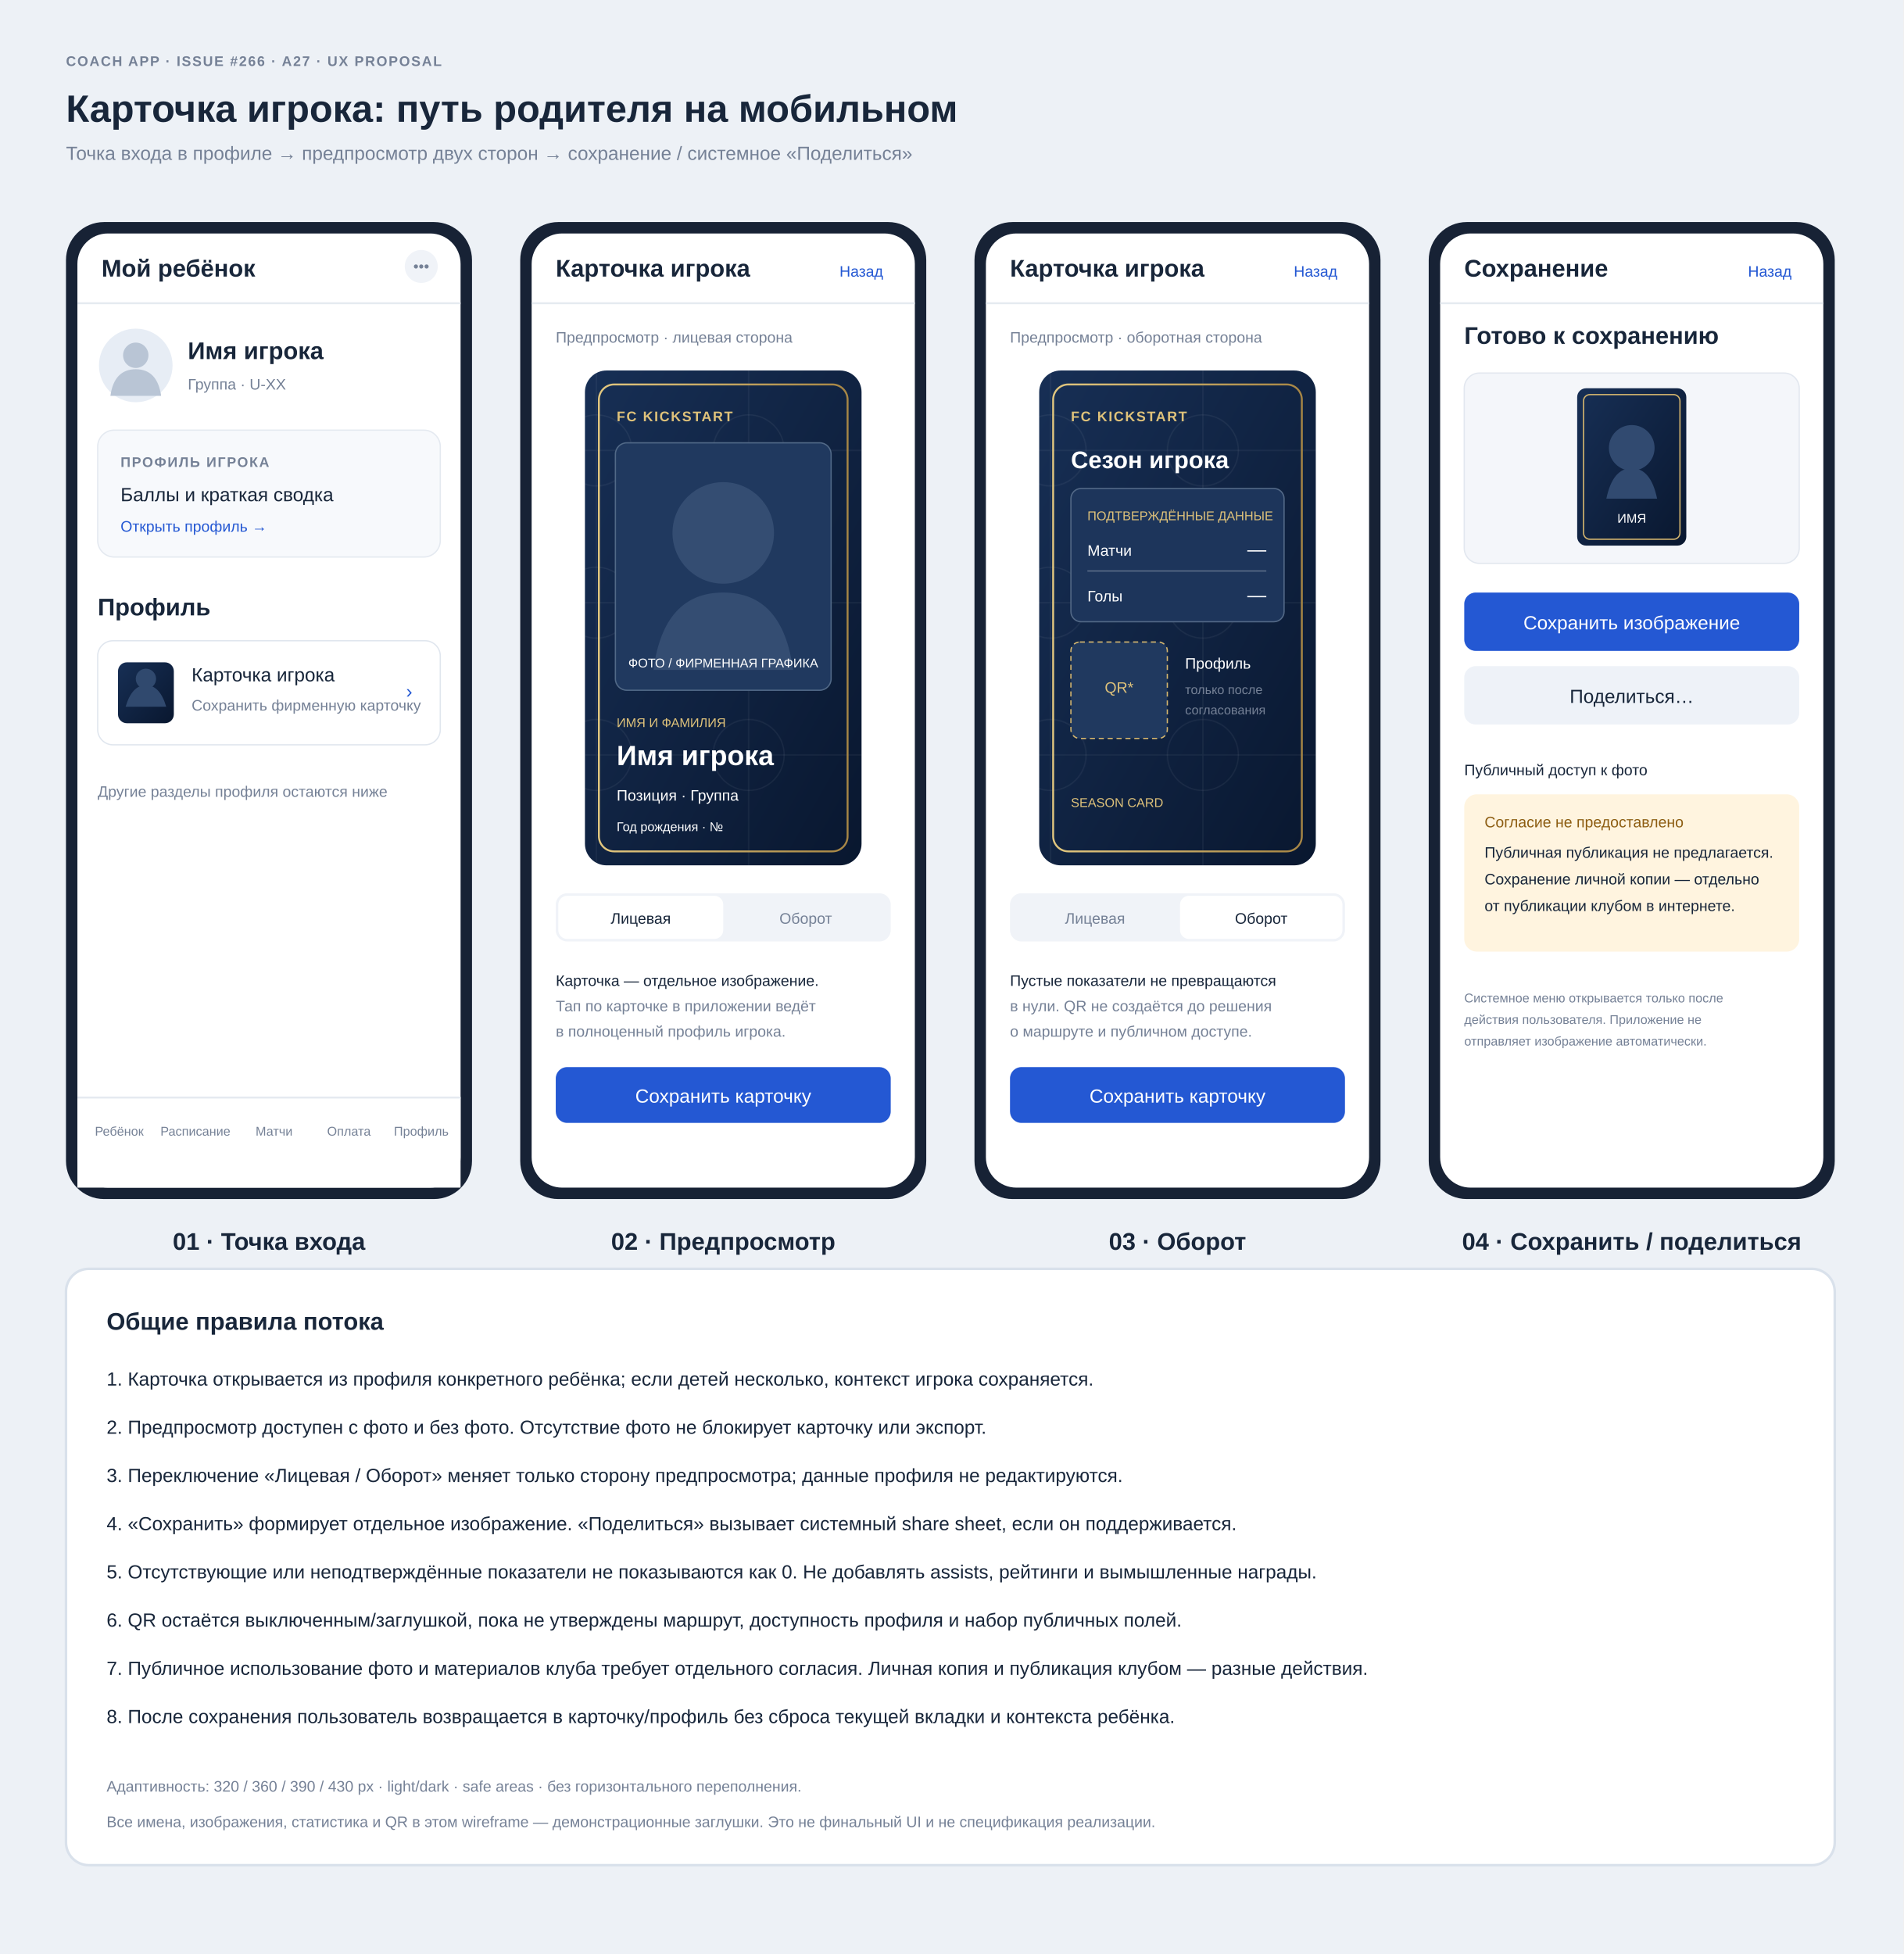
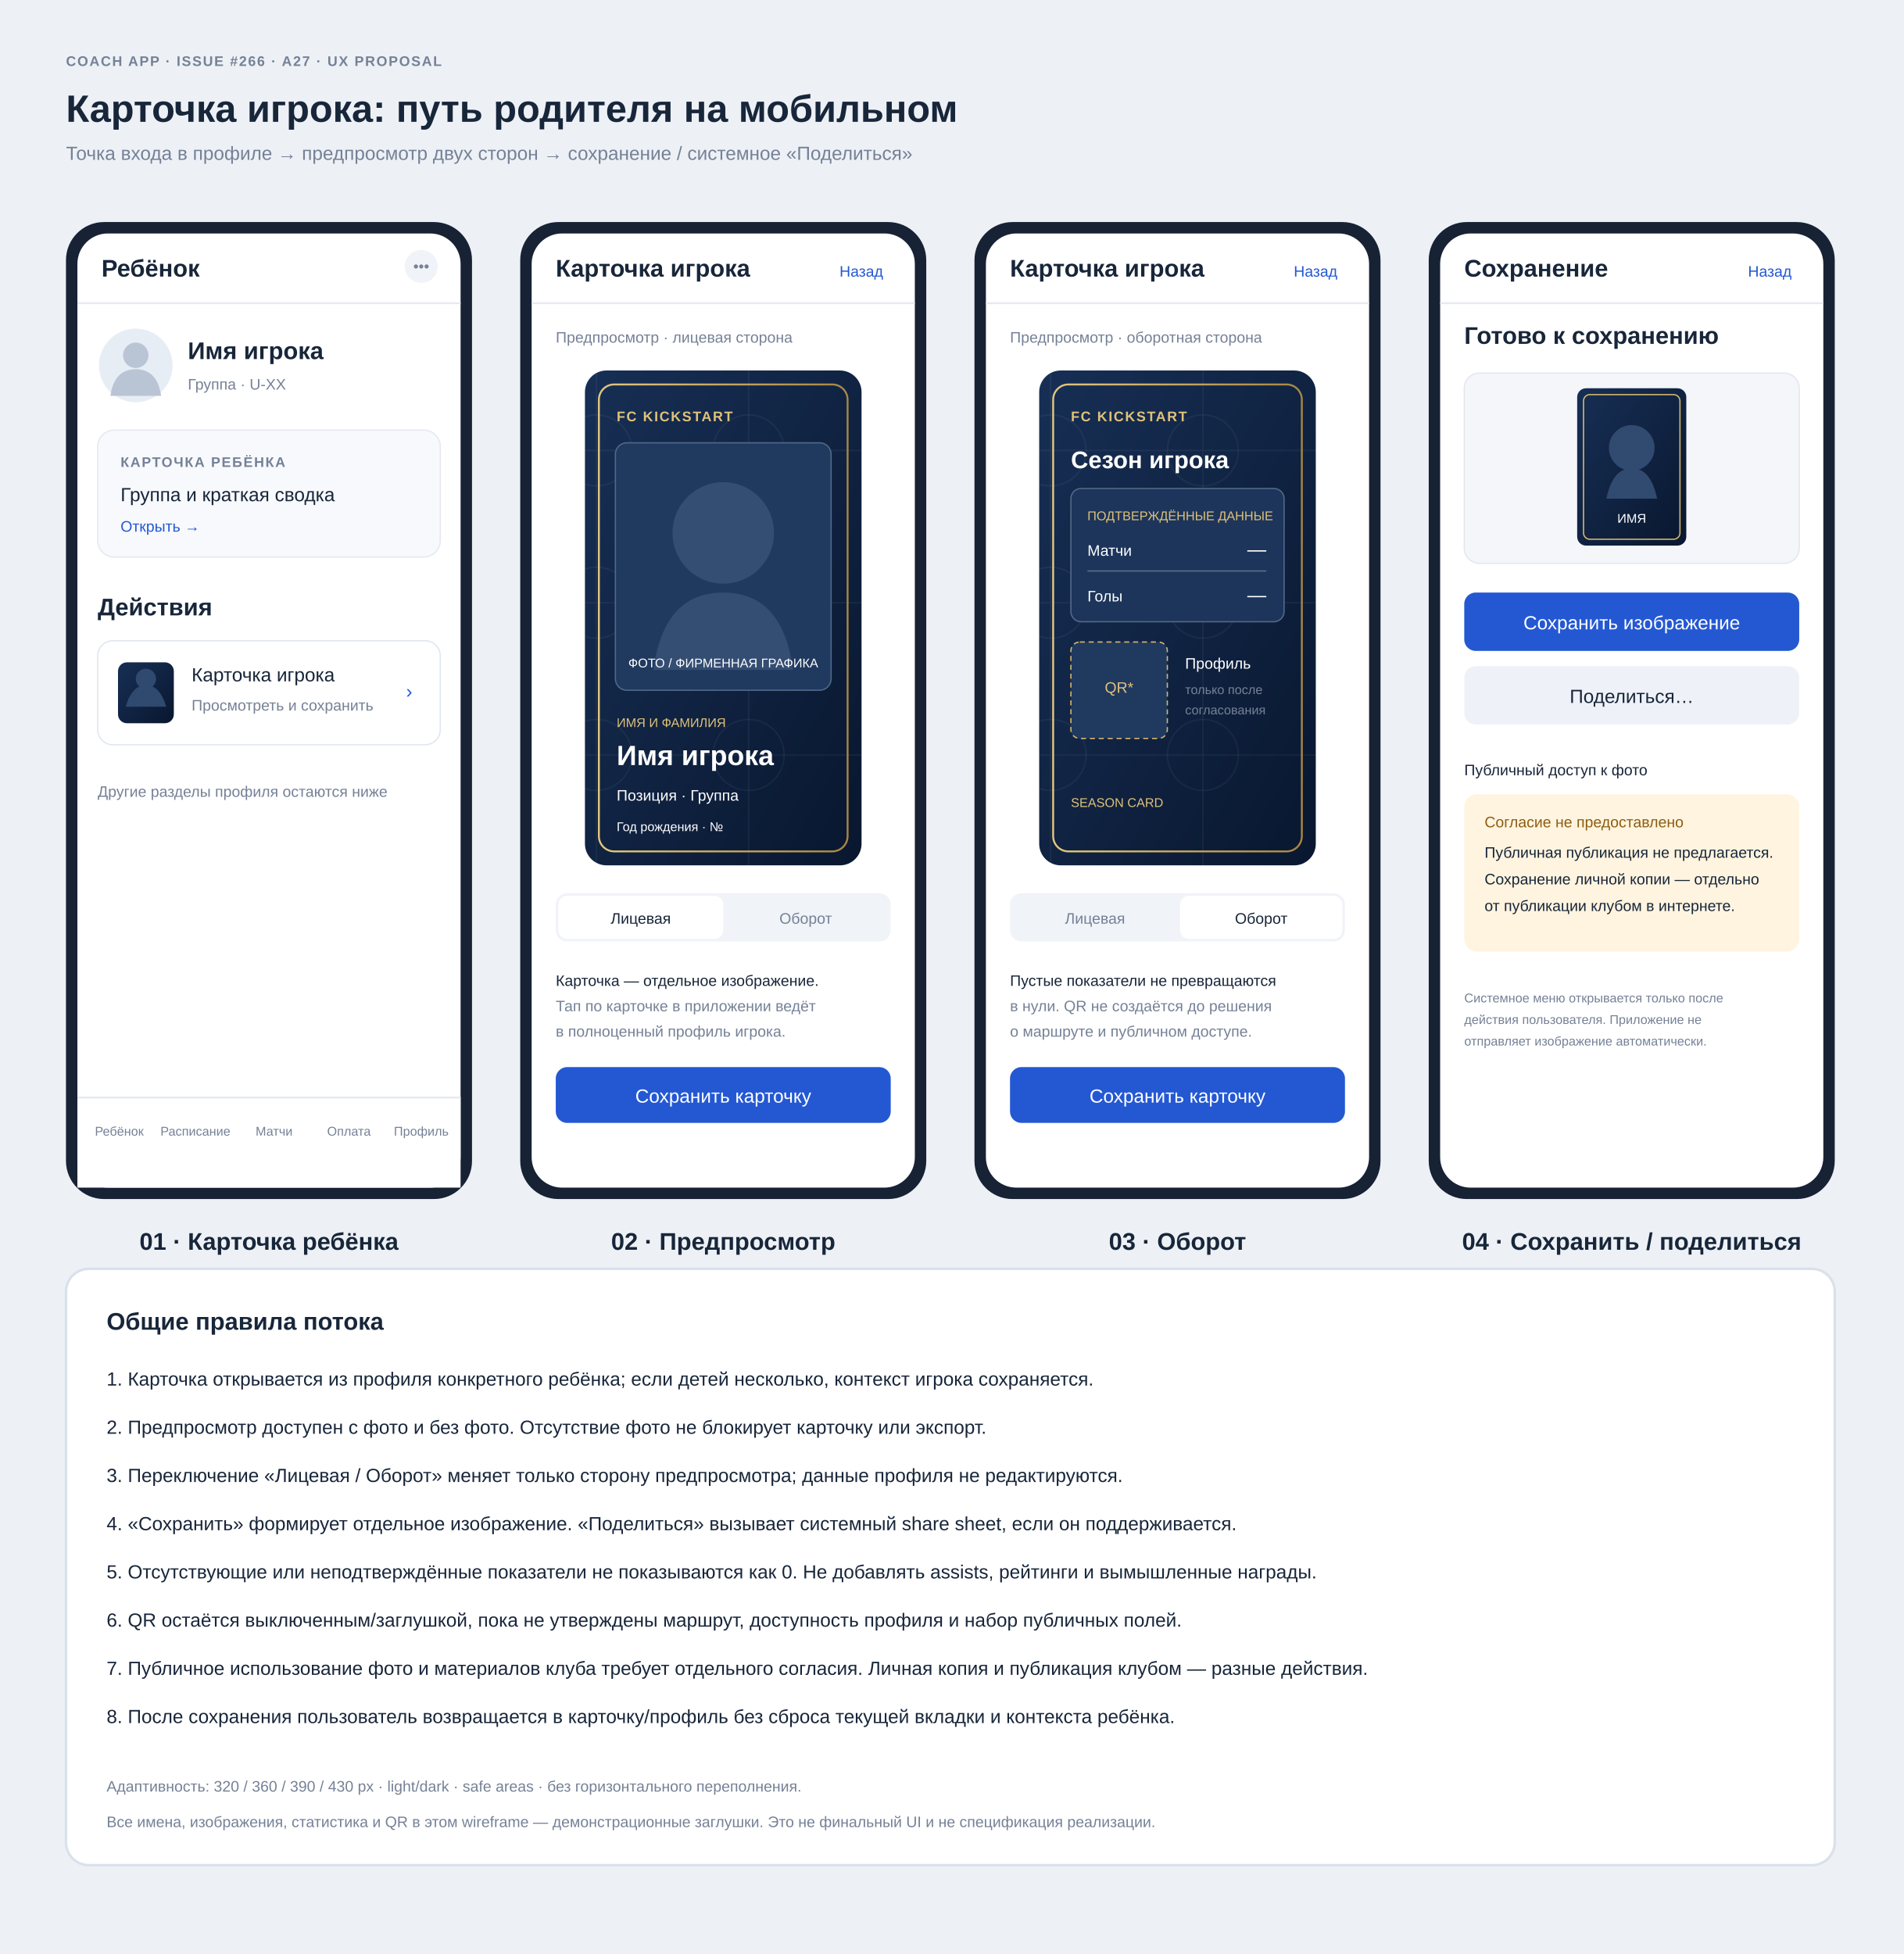
<svg xmlns="http://www.w3.org/2000/svg" width="1500" height="1540" viewBox="0 0 1500 1540">
  <defs>
    <linearGradient id="navy" x1="0" y1="0" x2="1" y2="1">
      <stop stop-color="#172f55" />
      <stop offset="1" stop-color="#09172f" />
    </linearGradient>
    <linearGradient id="gold">
      <stop stop-color="#e2c77f" />
      <stop offset="1" stop-color="#a78645" />
    </linearGradient>
    <pattern id="pitch" width="120" height="120" patternUnits="userSpaceOnUse">
      <path d="M0 60H120M60 0V120" stroke="#fff" stroke-opacity=".055" fill="none" />
      <circle cx="60" cy="60" r="28" stroke="#fff" stroke-opacity=".055" fill="none" />
    </pattern>
    <style>.bg{fill:#edf1f6}.panel{fill:#fff;stroke:#d9e1eb;stroke-width:2}.ink{fill:#18263a;font-family:Arial,sans-serif}.muted{fill:#758196;font-family:Arial,sans-serif}.white{fill:#fff;font-family:Arial,sans-serif}.goldtxt{fill:#dfc27a;font-family:Arial,sans-serif}.h1{font:700 30px Arial}.h2{font:700 19px Arial}.body{font:15px Arial}.small{font:12px Arial}.tiny{font:10px Arial}.label{font:700 11px Arial;letter-spacing:1px}.line{stroke:#e5eaf0;stroke-width:1.5}.blue{fill:#2458d3}.blueText{fill:#2458d3;font-family:Arial,sans-serif}.amber{fill:#fff4df}.amberText{fill:#8d5d12;font-family:Arial,sans-serif}</style>
  </defs>
  <rect width="1500" height="1540" class="bg" />
  <text x="52" y="52" class="muted label">COACH APP · ISSUE #266 · A27 · UX PROPOSAL</text>
  <text x="52" y="96" class="ink h1">Карточка игрока: путь родителя на мобильном</text>
  <text x="52" y="126" class="muted body">Точка входа в профиле → предпросмотр двух сторон → сохранение / системное «Поделиться»</text>
  <g transform="translate(52 175)">
    <rect width="320" height="770" rx="30" fill="#172235" />
    <rect x="9" y="9" width="302" height="752" rx="24" fill="#fff" />
-     <text x="28" y="43" class="ink h2">Мой ребёнок</text>
+     <text x="28" y="43" class="ink h2">Ребёнок</text>
    <circle cx="280" cy="35" r="13" fill="#f0f3f8" />
    <text x="280" y="39" text-anchor="middle" class="muted small">•••</text>
    <line x1="9" y1="64" x2="311" y2="64" class="line" />
    <circle cx="55" cy="113" r="29" fill="#e7edf5" />
    <circle cx="55" cy="105" r="10" fill="#b9c5d5" />
    <path d="M35 137Q38 116 55 116Q72 116 75 137" fill="#b9c5d5" />
    <text x="96" y="108" class="ink h2">Имя игрока</text>
    <text x="96" y="132" class="muted small">Группа · U-XX</text>
    <rect x="25" y="164" width="270" height="100" rx="13" fill="#f7f9fc" stroke="#e4e9f0" />
-     <text x="43" y="193" class="muted label">ПРОФИЛЬ ИГРОКА</text>
-     <text x="43" y="220" class="ink body">Баллы и краткая сводка</text>
-     <text x="43" y="244" class="blueText small">Открыть профиль →</text>
-     <text x="25" y="310" class="ink h2">Профиль</text>
+     <text x="43" y="193" class="muted label">КАРТОЧКА РЕБЁНКА</text>
+     <text x="43" y="220" class="ink body">Группа и краткая сводка</text>
+     <text x="43" y="244" class="blueText small">Открыть →</text>
+     <text x="25" y="310" class="ink h2">Действия</text>
    <rect x="25" y="330" width="270" height="82" rx="12" fill="#fff" stroke="#e0e6ee" />
    <rect x="41" y="347" width="44" height="48" rx="7" fill="url(#navy)" />
    <path d="M47 382Q52 365 63 365Q74 365 79 382" fill="#30496e" />
    <circle cx="63" cy="360" r="8" fill="#30496e" />
    <text x="99" y="362" class="ink body" font-weight="700">Карточка игрока</text>
-     <text x="99" y="385" class="muted small">Сохранить фирменную карточку</text>
+     <text x="99" y="385" class="muted small">Просмотреть и сохранить</text>
    <text x="273" y="375" text-anchor="end" class="blueText body">›</text>
    <text x="25" y="453" class="muted small">Другие разделы профиля остаются ниже</text>
    <rect x="9" y="690" width="302" height="71" fill="#fff" />
    <line x1="9" y1="690" x2="311" y2="690" class="line" />
    <g class="muted tiny" text-anchor="middle">
      <text x="42" y="720">Ребёнок</text>
      <text x="102" y="720">Расписание</text>
      <text x="164" y="720">Матчи</text>
      <text x="223" y="720">Оплата</text>
      <text x="280" y="720">Профиль</text>
    </g>
-     <text x="160" y="810" text-anchor="middle" class="ink h2">01 · Точка входа</text>
-     <text x="160" y="836" text-anchor="middle" class="muted small">Переход из существующего профиля</text>
+     <text x="160" y="810" text-anchor="middle" class="ink h2">01 · Карточка ребёнка</text>
+     <text x="160" y="836" text-anchor="middle" class="muted small">Вход из существующей карточки ребёнка</text>
    <text x="160" y="855" text-anchor="middle" class="muted small">не меняет нижнюю навигацию</text>
  </g>
  <g transform="translate(410 175)">
    <rect width="320" height="770" rx="30" fill="#172235" />
    <rect x="9" y="9" width="302" height="752" rx="24" fill="#fff" />
    <text x="28" y="43" class="ink h2">Карточка игрока</text>
    <text x="286" y="43" text-anchor="end" class="blueText small">Назад</text>
    <line x1="9" y1="64" x2="311" y2="64" class="line" />
    <text x="28" y="95" class="muted small">Предпросмотр · лицевая сторона</text>
    <rect x="51" y="117" width="218" height="390" rx="17" fill="url(#navy)" />
    <rect x="51" y="117" width="218" height="390" rx="17" fill="url(#pitch)" />
    <rect x="62" y="128" width="196" height="368" rx="12" fill="none" stroke="url(#gold)" stroke-width="1.5" />
    <text x="76" y="157" class="goldtxt label">FC KICKSTART</text>
    <rect x="75" y="174" width="170" height="195" rx="9" fill="#20395f" stroke="#516987" />
    <circle cx="160" cy="245" r="40" fill="#344d72" />
    <path d="M105 353Q113 292 160 292Q207 292 215 353" fill="#344d72" />
    <text x="160" y="351" text-anchor="middle" class="white tiny">ФОТО / ФИРМЕННАЯ ГРАФИКА</text>
    <text x="76" y="398" class="goldtxt tiny">ИМЯ И ФАМИЛИЯ</text>
    <text x="76" y="428" class="white" font-size="22" font-weight="700">Имя игрока</text>
    <text x="76" y="456" class="white small">Позиция · Группа</text>
    <text x="76" y="480" class="white tiny">Год рождения · №</text>
    <rect x="28" y="529" width="264" height="38" rx="9" fill="#f0f3f8" />
    <rect x="30" y="531" width="130" height="34" rx="7" fill="#fff" />
    <text x="95" y="553" text-anchor="middle" class="ink small" font-weight="700">Лицевая</text>
    <text x="225" y="553" text-anchor="middle" class="muted small">Оборот</text>
    <text x="28" y="602" class="ink small">Карточка — отдельное изображение.</text>
    <text x="28" y="622" class="muted small">Тап по карточке в приложении ведёт</text>
    <text x="28" y="642" class="muted small">в полноценный профиль игрока.</text>
    <rect x="28" y="666" width="264" height="44" rx="9" fill="#2458d3" />
    <text x="160" y="694" text-anchor="middle" class="white body" font-weight="700">Сохранить карточку</text>
    <text x="160" y="810" text-anchor="middle" class="ink h2">02 · Предпросмотр</text>
    <text x="160" y="836" text-anchor="middle" class="muted small">Лицевая сторона, без изменения</text>
    <text x="160" y="855" text-anchor="middle" class="muted small">данных профиля</text>
  </g>
  <g transform="translate(768 175)">
    <rect width="320" height="770" rx="30" fill="#172235" />
    <rect x="9" y="9" width="302" height="752" rx="24" fill="#fff" />
    <text x="28" y="43" class="ink h2">Карточка игрока</text>
    <text x="286" y="43" text-anchor="end" class="blueText small">Назад</text>
    <line x1="9" y1="64" x2="311" y2="64" class="line" />
    <text x="28" y="95" class="muted small">Предпросмотр · оборотная сторона</text>
    <rect x="51" y="117" width="218" height="390" rx="17" fill="url(#navy)" />
    <rect x="51" y="117" width="218" height="390" rx="17" fill="url(#pitch)" />
    <rect x="62" y="128" width="196" height="368" rx="12" fill="none" stroke="url(#gold)" stroke-width="1.5" />
    <text x="76" y="157" class="goldtxt label">FC KICKSTART</text>
    <text x="76" y="194" class="white h2">Сезон игрока</text>
    <rect x="76" y="210" width="168" height="105" rx="8" fill="#1d355b" stroke="#536987" />
    <text x="89" y="235" class="goldtxt tiny">ПОДТВЕРЖДЁННЫЕ ДАННЫЕ</text>
    <text x="89" y="263" class="white small">Матчи</text>
    <text x="230" y="263" text-anchor="end" class="white body">—</text>
    <line x1="89" y1="275" x2="230" y2="275" stroke="#5c6e89" />
    <text x="89" y="299" class="white small">Голы</text>
    <text x="230" y="299" text-anchor="end" class="white body">—</text>
    <rect x="76" y="331" width="76" height="76" rx="7" fill="#20395f" stroke="#d5b66e" stroke-dasharray="4 3" />
    <text x="114" y="371" text-anchor="middle" class="goldtxt small">QR*</text>
    <text x="166" y="352" class="white small">Профиль</text>
    <text x="166" y="372" class="muted tiny">только после</text>
    <text x="166" y="388" class="muted tiny">согласования</text>
    <text x="76" y="461" class="goldtxt tiny">SEASON CARD</text>
    <rect x="28" y="529" width="264" height="38" rx="9" fill="#f0f3f8" />
    <text x="95" y="553" text-anchor="middle" class="muted small">Лицевая</text>
    <rect x="162" y="531" width="128" height="34" rx="7" fill="#fff" />
    <text x="226" y="553" text-anchor="middle" class="ink small" font-weight="700">Оборот</text>
    <text x="28" y="602" class="ink small">Пустые показатели не превращаются</text>
    <text x="28" y="622" class="muted small">в нули. QR не создаётся до решения</text>
    <text x="28" y="642" class="muted small">о маршруте и публичном доступе.</text>
    <rect x="28" y="666" width="264" height="44" rx="9" fill="#2458d3" />
    <text x="160" y="694" text-anchor="middle" class="white body" font-weight="700">Сохранить карточку</text>
    <text x="160" y="810" text-anchor="middle" class="ink h2">03 · Оборот</text>
    <text x="160" y="836" text-anchor="middle" class="muted small">Только существующие подтверждённые</text>
    <text x="160" y="855" text-anchor="middle" class="muted small">данные, без фиктивных значений</text>
  </g>
  <g transform="translate(1126 175)">
    <rect width="320" height="770" rx="30" fill="#172235" />
    <rect x="9" y="9" width="302" height="752" rx="24" fill="#fff" />
    <text x="28" y="43" class="ink h2">Сохранение</text>
    <text x="286" y="43" text-anchor="end" class="blueText small">Назад</text>
    <line x1="9" y1="64" x2="311" y2="64" class="line" />
    <text x="28" y="96" class="ink h2">Готово к сохранению</text>
    <rect x="28" y="119" width="264" height="150" rx="12" fill="#f4f6fa" stroke="#e2e7ef" />
    <rect x="117" y="131" width="86" height="124" rx="7" fill="url(#navy)" />
    <rect x="122" y="136" width="76" height="114" rx="5" fill="none" stroke="#d5b66e" />
    <circle cx="160" cy="178" r="18" fill="#314a70" />
    <path d="M140 218Q145 194 160 194Q175 194 180 218" fill="#314a70" />
    <text x="160" y="237" text-anchor="middle" class="white tiny">ИМЯ</text>
    <rect x="28" y="292" width="264" height="46" rx="9" fill="#2458d3" />
    <text x="160" y="321" text-anchor="middle" class="white body" font-weight="700">Сохранить изображение</text>
    <rect x="28" y="350" width="264" height="46" rx="9" fill="#eef2f8" />
    <text x="160" y="379" text-anchor="middle" class="ink body" font-weight="700">Поделиться…</text>
    <text x="28" y="436" class="ink small" font-weight="700">Публичный доступ к фото</text>
    <rect x="28" y="451" width="264" height="124" rx="10" class="amber" />
    <text x="44" y="477" class="amberText small" font-weight="700">Согласие не предоставлено</text>
    <text x="44" y="501" class="ink small">Публичная публикация не предлагается.</text>
    <text x="44" y="522" class="ink small">Сохранение личной копии — отдельно</text>
    <text x="44" y="543" class="ink small">от публикации клубом в интернете.</text>
    <text x="28" y="615" class="muted tiny">Системное меню открывается только после</text>
    <text x="28" y="632" class="muted tiny">действия пользователя. Приложение не</text>
    <text x="28" y="649" class="muted tiny">отправляет изображение автоматически.</text>
    <text x="160" y="810" text-anchor="middle" class="ink h2">04 · Сохранить / поделиться</text>
    <text x="160" y="836" text-anchor="middle" class="muted small">Без скрытой публикации и отправки</text>
    <text x="160" y="855" text-anchor="middle" class="muted small">от имени клуба</text>
  </g>
  <rect x="52" y="1000" width="1394" height="470" rx="18" class="panel" />
  <text x="84" y="1048" class="ink h2">Общие правила потока</text>
  <g class="ink body">
    <text x="84" y="1092">1. Карточка открывается из профиля конкретного ребёнка; если детей несколько, контекст игрока сохраняется.</text>
    <text x="84" y="1130">2. Предпросмотр доступен с фото и без фото. Отсутствие фото не блокирует карточку или экспорт.</text>
    <text x="84" y="1168">3. Переключение «Лицевая / Оборот» меняет только сторону предпросмотра; данные профиля не редактируются.</text>
    <text x="84" y="1206">4. «Сохранить» формирует отдельное изображение. «Поделиться» вызывает системный share sheet, если он поддерживается.</text>
    <text x="84" y="1244">5. Отсутствующие или неподтверждённые показатели не показываются как 0. Не добавлять assists, рейтинги и вымышленные награды.</text>
    <text x="84" y="1282">6. QR остаётся выключенным/заглушкой, пока не утверждены маршрут, доступность профиля и набор публичных полей.</text>
    <text x="84" y="1320">7. Публичное использование фото и материалов клуба требует отдельного согласия. Личная копия и публикация клубом — разные действия.</text>
    <text x="84" y="1358">8. После сохранения пользователь возвращается в карточку/профиль без сброса текущей вкладки и контекста ребёнка.</text>
  </g>
  <text x="84" y="1412" class="muted small">Адаптивность: 320 / 360 / 390 / 430 px · light/dark · safe areas · без горизонтального переполнения.</text>
  <text x="84" y="1440" class="muted small">Все имена, изображения, статистика и QR в этом wireframe — демонстрационные заглушки. Это не финальный UI и не спецификация реализации.</text>
</svg>
